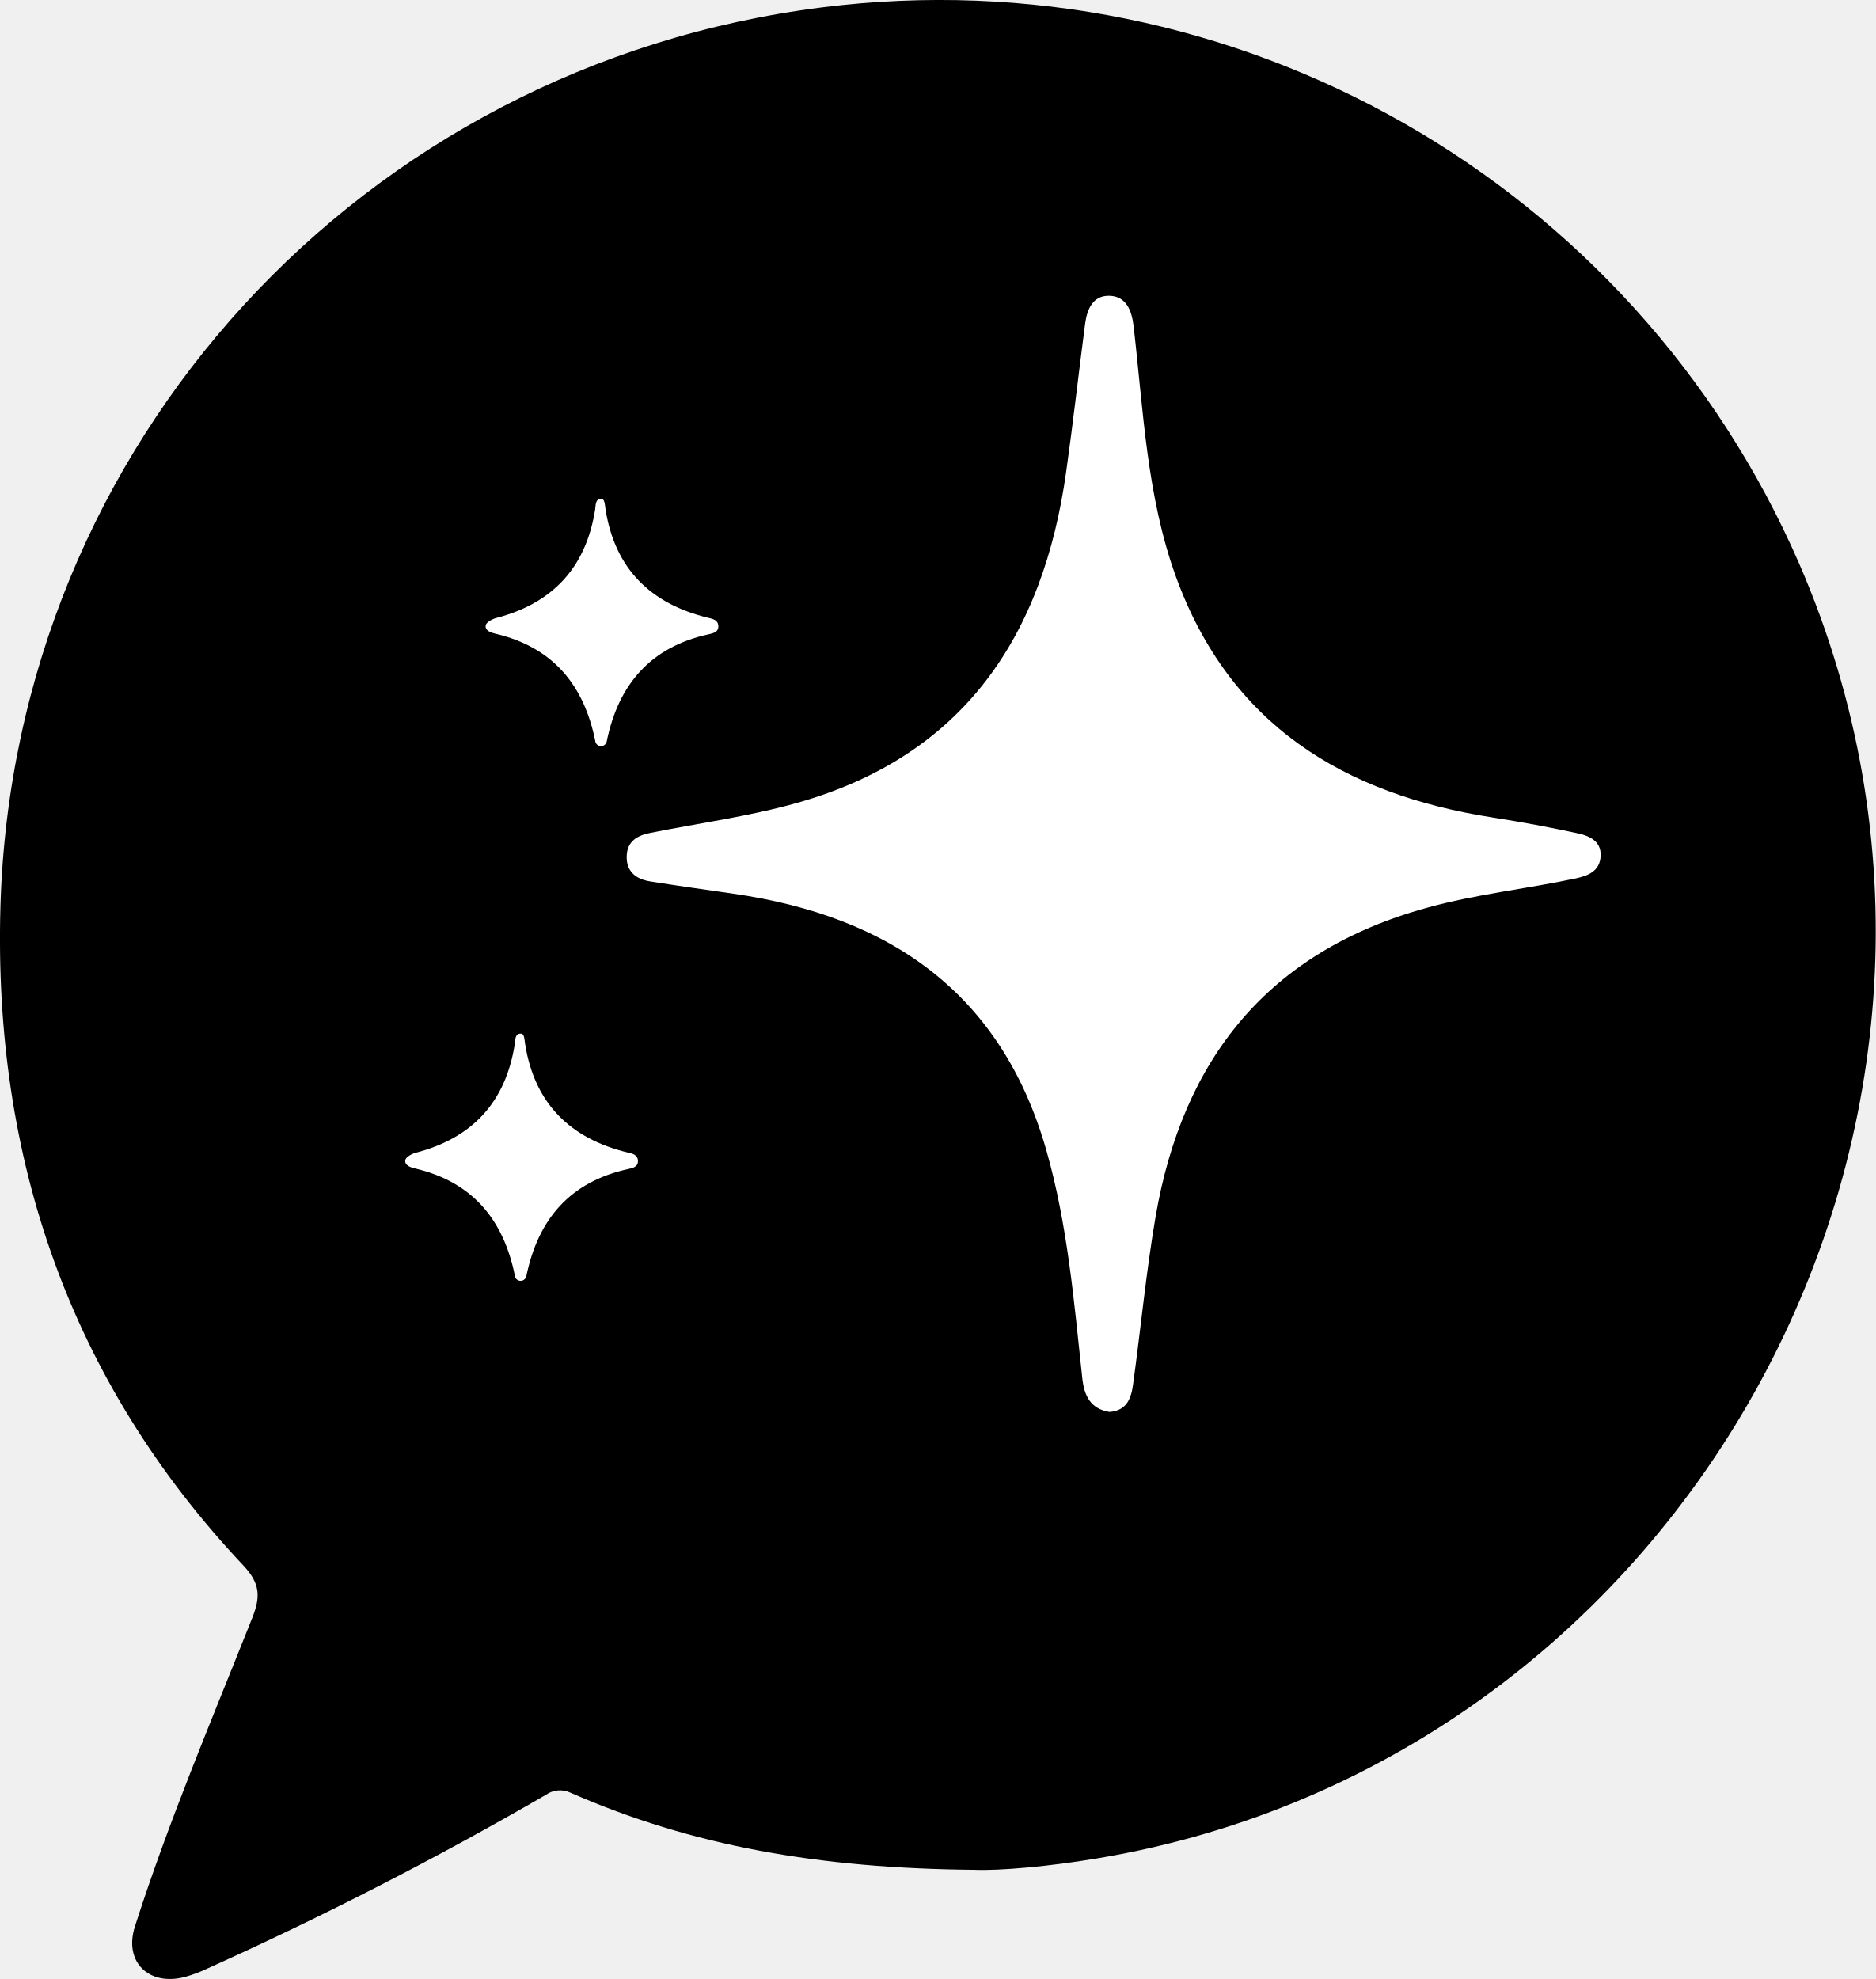
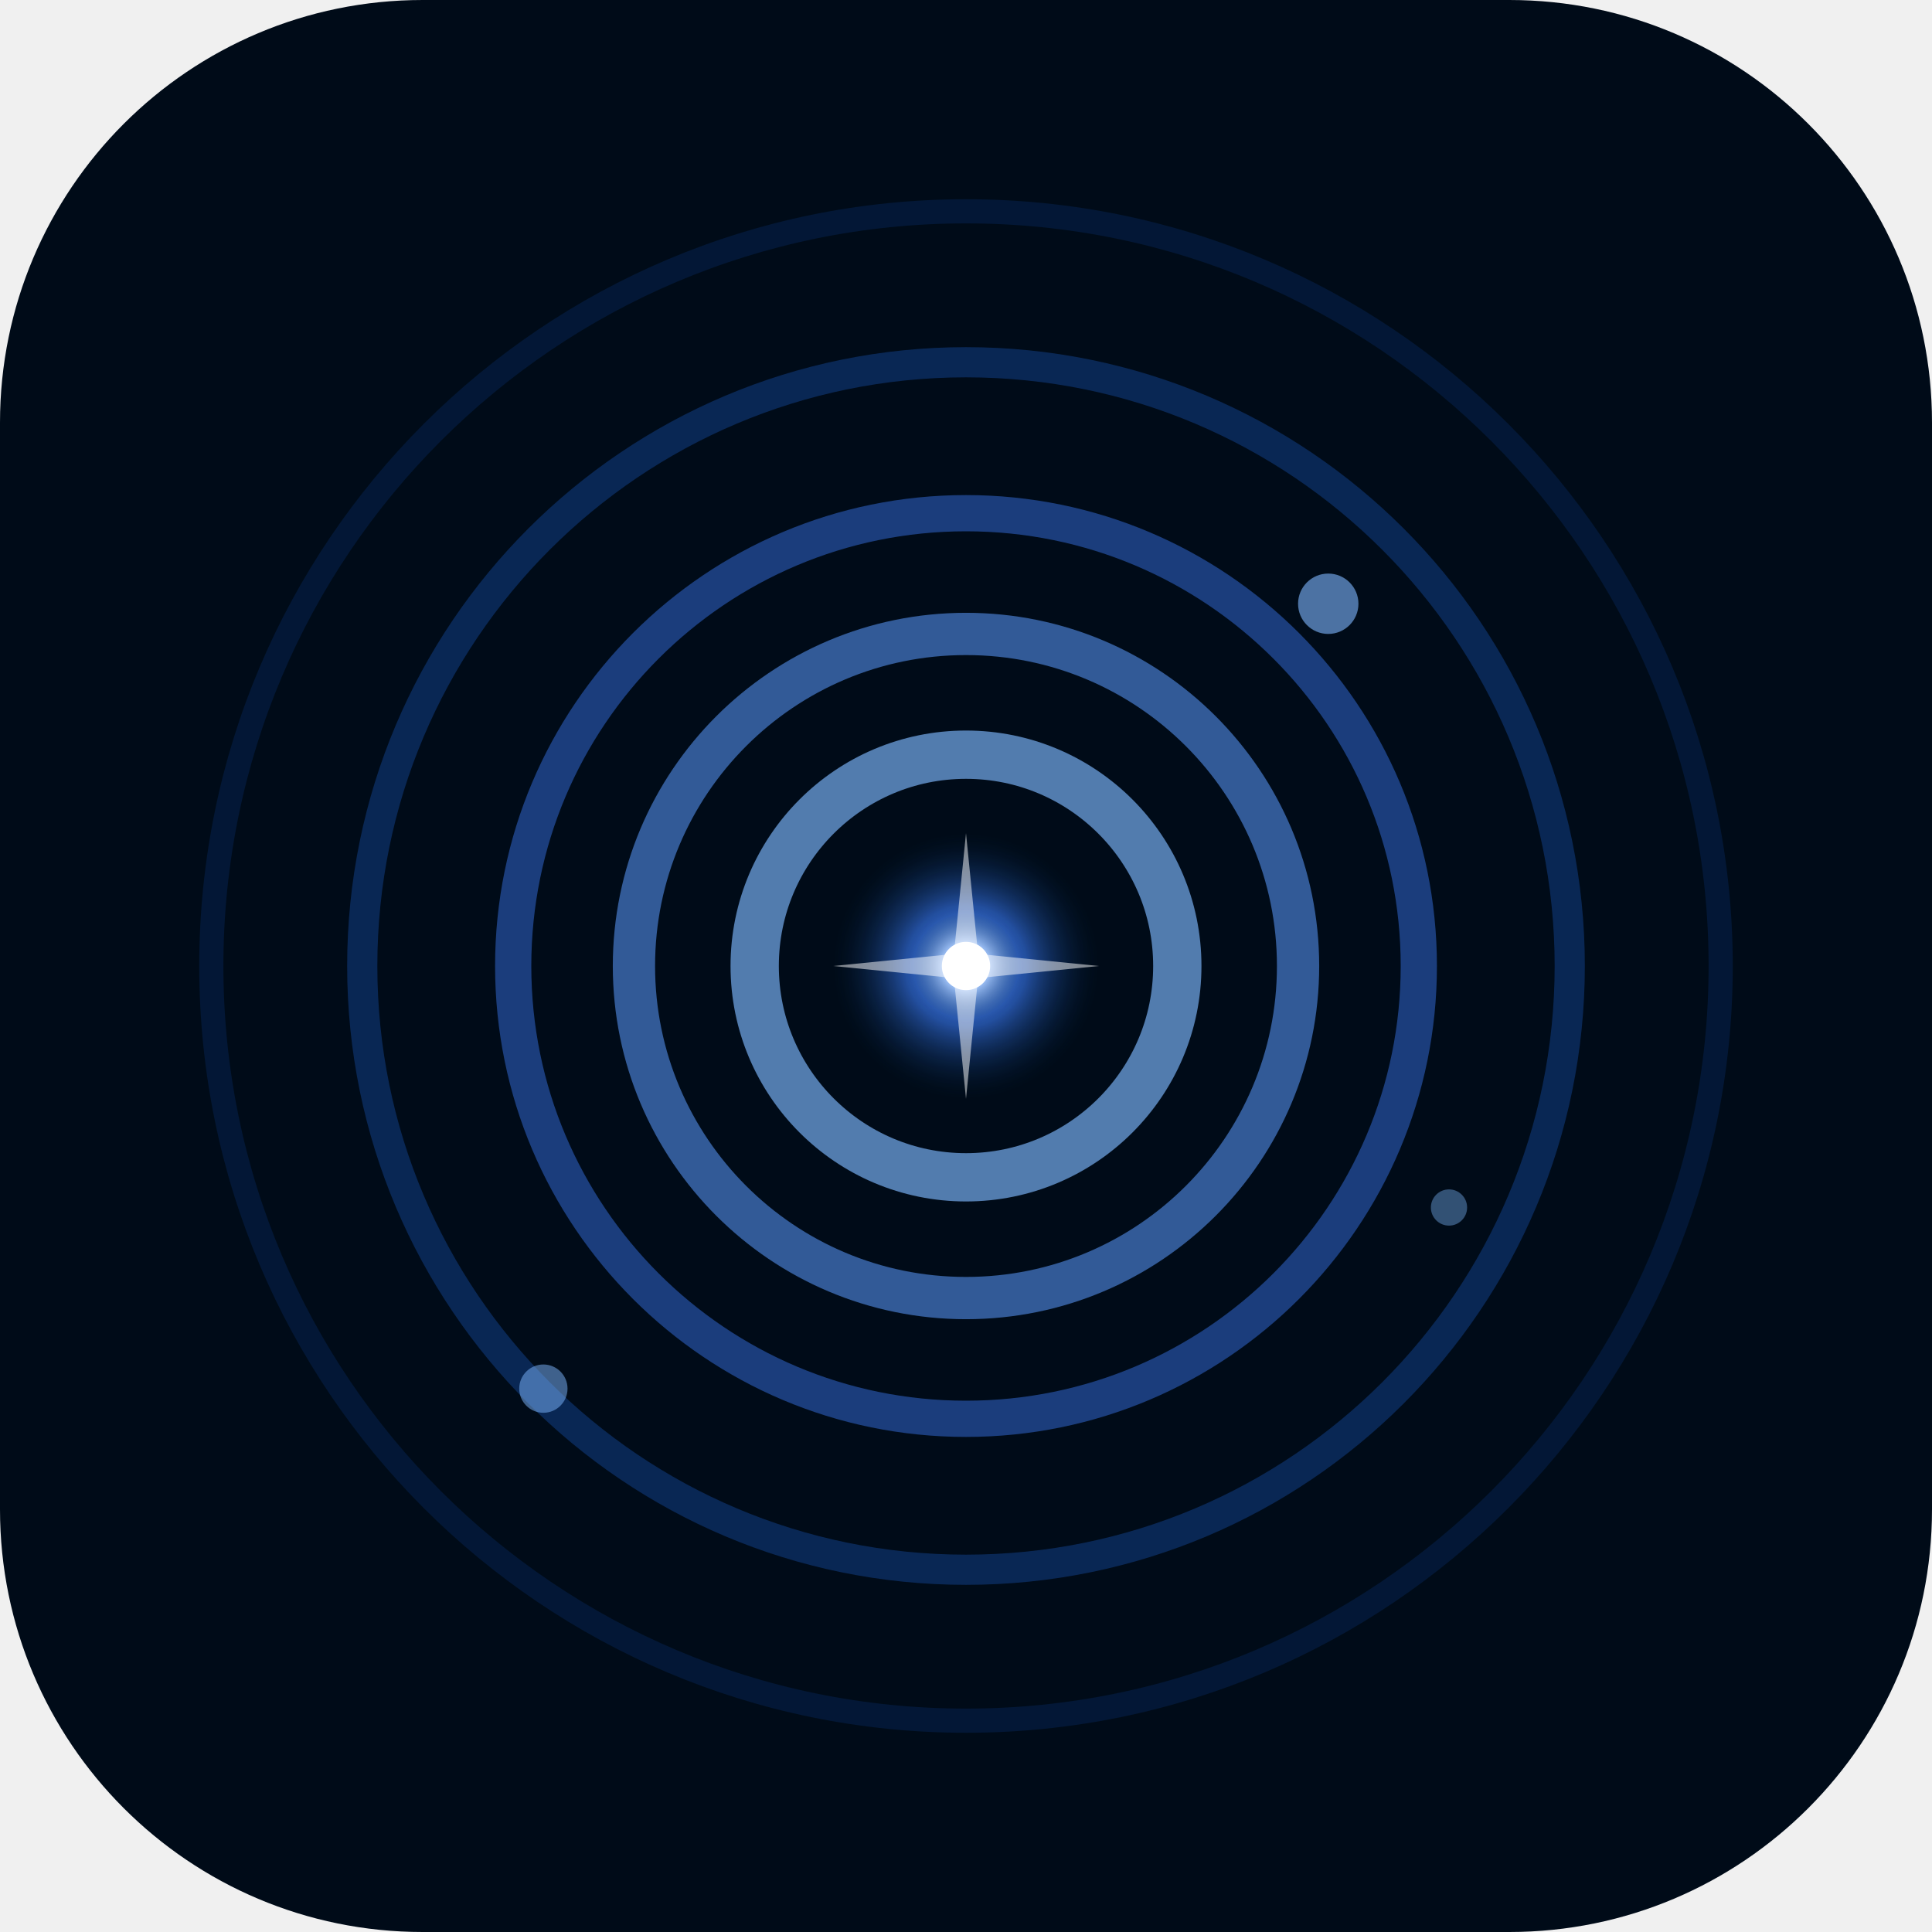
- <svg xmlns="http://www.w3.org/2000/svg" version="1.1" width="383.56" height="404.66">
-   <svg version="1.1" width="383.56" height="404.66">
-     <svg viewBox="0 0 383.56 404.66">
-       <defs>
-         <style>.cls-1{fill:#fff;}</style>
-       </defs>
-       <g id="Layer_2" data-name="Layer 2">
-         <g id="Layer_1-2" data-name="Layer 1">
-           <g id="v1">
-             <path d="M199.24,382.33c-31.76-.28-57.8-4.89-82.57-15.76a5,5,0,0,0-5.08.45,764,764,0,0,1-69,35.41,29.25,29.25,0,0,1-4.82,1.82c-7.38,1.9-12.5-3.12-10.18-10.34,6.87-21.46,15.7-42.2,24-63.11,1.7-4.27,1.64-7-1.81-10.67C14.16,282.32-1.37,236.59.09,185.39,2.8,90.7,74.07,13.33,168.19,1.5A191.73,191.73,0,0,1,367.93,115.31c49,113-22.2,244.36-143.53,264.68C214.51,381.65,204.49,382.54,199.24,382.33Z" />
-             <path class="cls-1" d="M226.88,288.71c-3.9-.64-5.17-3.31-5.56-6.86-1.69-15.65-3-31.38-7.34-46.59-9.19-32.27-32.1-47.92-64-52.52-5.66-.82-11.32-1.61-17-2.51-2.84-.45-4.89-1.93-4.83-5.09s2.2-4.3,4.8-4.83c10-2,20.26-3.37,30.08-6.15,34.08-9.64,50.32-34.14,55-67.78,1.41-10,2.54-20.11,3.86-30.16.39-3,1.59-5.84,5-5.74s4.53,3,4.91,6.16c2,17.22,2.67,34.72,8.64,51.23,11,30.32,34.34,44.55,64.86,49.3,5.85.91,11.68,2,17.45,3.25,2.27.51,4.73,1.58,4.56,4.64s-2.54,4-5.08,4.55c-10.1,2.15-20.41,3.22-30.42,6-32.47,8.93-50,30.91-55.53,63.3-1.92,11.25-3,22.65-4.56,34C231.37,285.71,230.55,288.43,226.88,288.71Z" />
-             <path class="cls-1" d="M124.05,151.66a1.19,1.19,0,0,1-2.31,0s0,0,0-.08c-2.31-11.51-8.66-19.23-20.42-22-.91-.21-2.19-.62-2-1.72.13-.63,1.33-1.28,2.17-1.5,11.51-3,18.32-10.3,20.2-22.12.14-.87,0-2.3,1.28-2.22.68,0,.68,1,.86,2.17,1.92,12.11,9.22,19.3,21,22.14.94.22,2,.43,2.06,1.68s-1.07,1.49-2,1.69C133,132.3,126.43,140,124.06,151.63Z" />
-             <path class="cls-1" d="M107.61,261a1.19,1.19,0,0,1-2.31,0s0-.05,0-.08c-2.31-11.51-8.66-19.23-20.42-22-.91-.21-2.19-.62-2-1.72.13-.63,1.34-1.28,2.17-1.5,11.51-3,18.32-10.3,20.2-22.12.14-.87,0-2.3,1.28-2.22.68,0,.68,1,.86,2.17,1.92,12.11,9.22,19.3,21,22.14.94.22,2,.43,2.06,1.68s-1.07,1.49-2,1.69C116.55,241.65,110,249.31,107.62,261Z" />
-           </g>
-         </g>
-       </g>
-     </svg>
-   </svg>
-   <style>@media (prefers-color-scheme: light) { :root { filter: none; } }
- @media (prefers-color-scheme: dark) { :root { filter: none; } }
- </style>
+ <svg xmlns="http://www.w3.org/2000/svg" viewBox="0 0 32 32">
+   <defs>
+     <radialGradient id="sg" cx="50%" cy="50%" r="50%">
+       <stop offset="0%" stop-color="#7EB8FF" />
+       <stop offset="40%" stop-color="#3B7BF7" stop-opacity="0.8" />
+       <stop offset="100%" stop-color="#001F3F" stop-opacity="0" />
+     </radialGradient>
+     <radialGradient id="cg" cx="50%" cy="50%" r="50%">
+       <stop offset="0%" stop-color="#FFF" />
+       <stop offset="40%" stop-color="#B8D4FF" stop-opacity="0.7" />
+       <stop offset="100%" stop-color="#001F3F" stop-opacity="0" />
+     </radialGradient>
+   </defs>
+   <rect width="32" height="32" fill="#000B18" rx="7" />
+   <circle cx="16" cy="16" r="12.5" fill="none" stroke="#0A3D8F" stroke-width="0.4" opacity="0.25" />
+   <circle cx="16" cy="16" r="10" fill="none" stroke="#1A5BC4" stroke-width="0.5" opacity="0.35" />
+   <circle cx="16" cy="16" r="7.5" fill="none" stroke="#3B7BF7" stroke-width="0.6" opacity="0.45" />
+   <circle cx="16" cy="16" r="5.5" fill="none" stroke="#5B9BFF" stroke-width="0.7" opacity="0.55" />
+   <circle cx="16" cy="16" r="3.5" fill="none" stroke="#7EB8FF" stroke-width="0.8" opacity="0.65" />
+   <circle cx="16" cy="16" r="2.2" fill="url(#sg)" opacity="0.9" />
+   <circle cx="16" cy="16" r="1" fill="url(#cg)" />
+   <circle cx="16" cy="16" r="0.4" fill="#FFF" />
+   <path d="M 16 13.8 L 16.2 15.8 L 18.2 16 L 16.2 16.2 L 16 18.2 L 15.8 16.2 L 13.8 16 L 15.8 15.8 Z" fill="#FFF" opacity="0.5" />
+   <circle cx="22" cy="10" r="0.5" fill="#7EB8FF" opacity="0.6" />
+   <circle cx="9" cy="23" r="0.4" fill="#7EB8FF" opacity="0.5" />
+   <circle cx="24" cy="20" r="0.3" fill="#7EB8FF" opacity="0.4" />
</svg>
